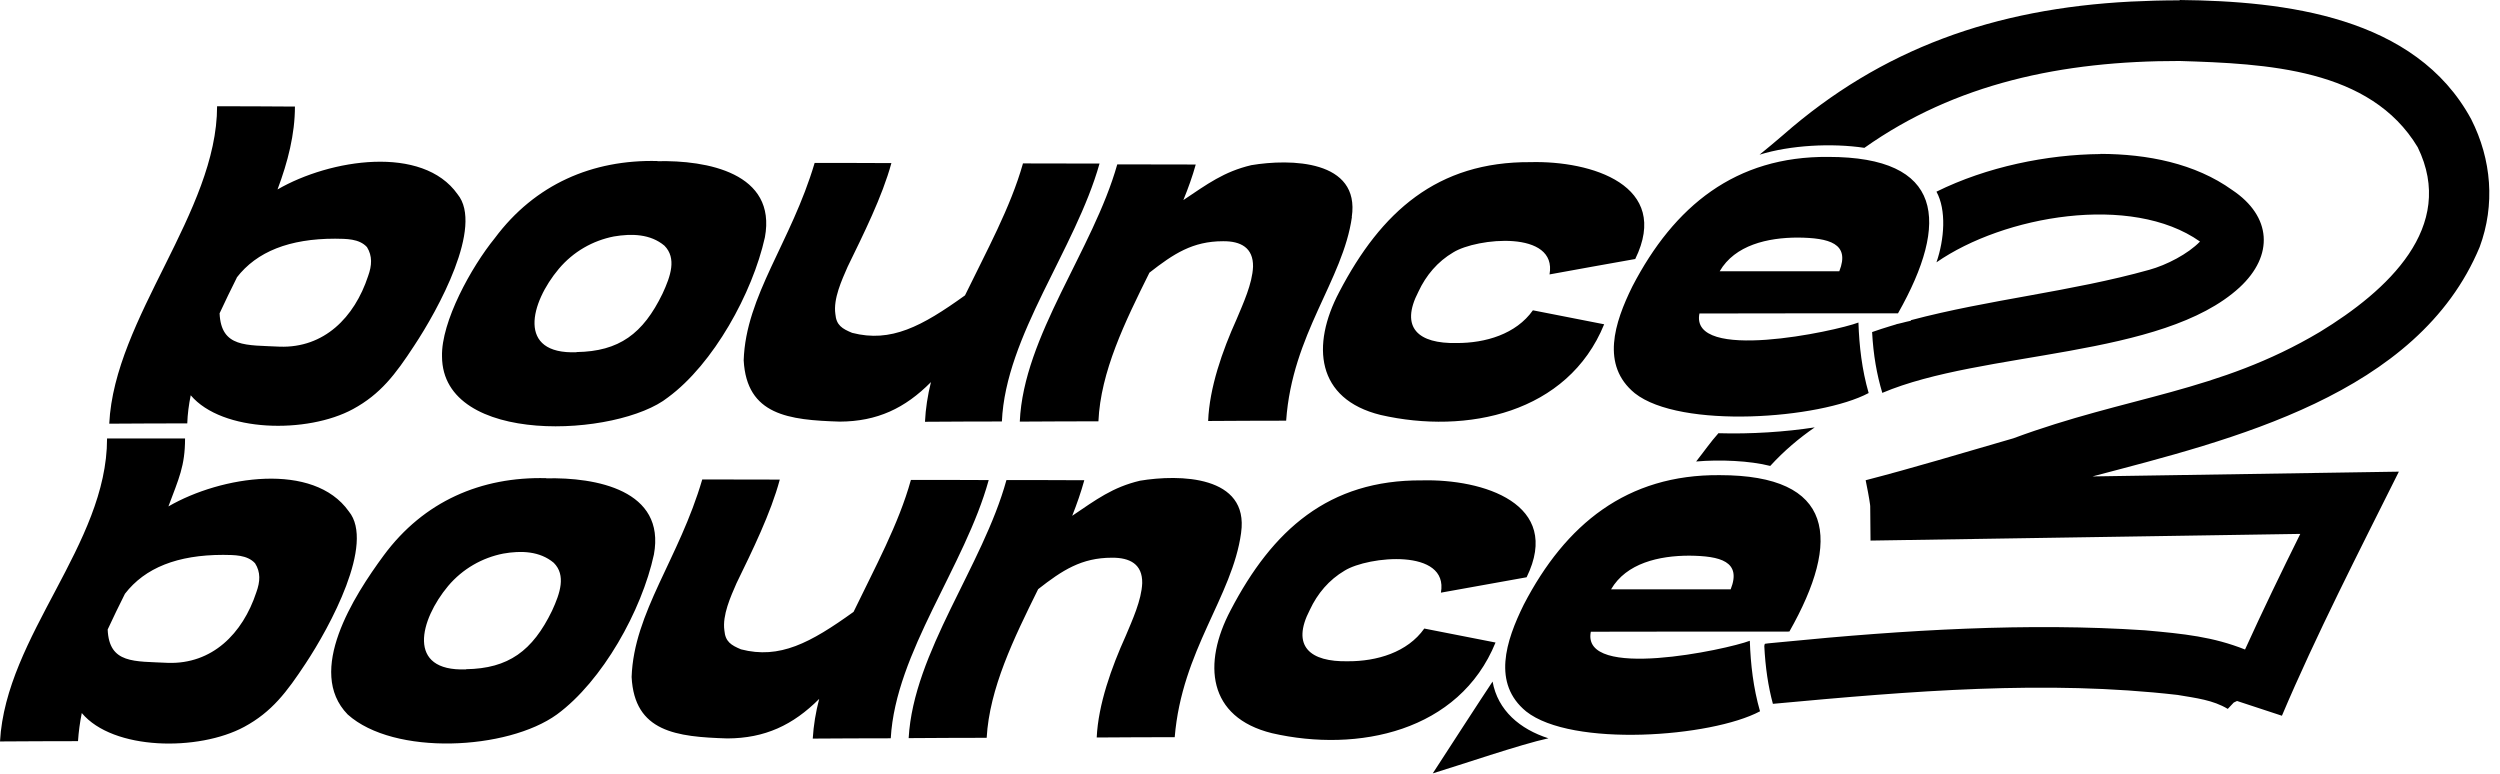
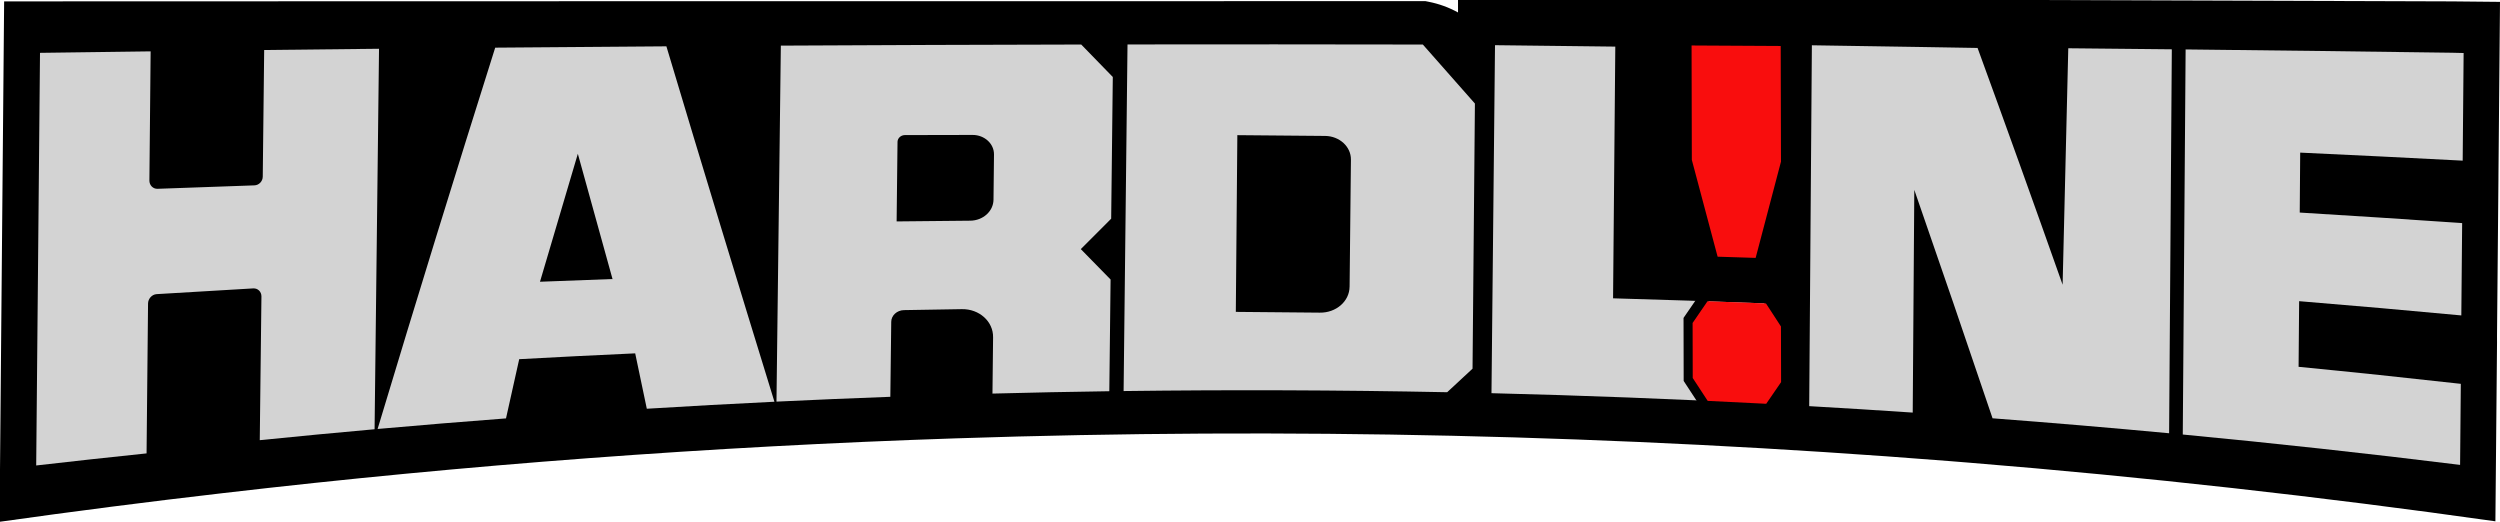
- <svg xmlns="http://www.w3.org/2000/svg" width="139" height="43" viewBox="0 0 139 43" fill="none">
-   <path d="M5.952 24.378C7.392 24.378 8.841 24.378 10.289 24.378C10.289 25.915 9.94 26.612 9.364 28.157C12.305 26.453 17.437 25.668 19.392 28.431C20.867 30.215 18.336 34.859 16.992 36.89C15.944 38.479 15.115 39.583 13.579 40.413C11.04 41.782 6.292 41.728 4.547 39.645C4.442 40.166 4.372 40.687 4.337 41.208C2.889 41.208 1.44 41.216 0 41.225C0.332 35.327 5.952 30.285 5.952 24.387V24.378ZM6.947 33.014C6.615 33.676 6.292 34.338 5.987 35C6.065 36.925 7.47 36.758 9.338 36.855C11.79 36.934 13.492 35.239 14.251 32.934C14.47 32.334 14.496 31.813 14.182 31.319C13.745 30.842 13.021 30.859 12.41 30.851C9.87 30.851 8.064 31.566 6.947 33.014ZM30.37 26.595C33.12 26.533 37.02 27.239 36.357 30.833C35.685 33.941 33.495 37.87 30.964 39.724C28.215 41.711 21.905 42.038 19.331 39.724C16.992 37.323 19.671 33.137 21.338 30.877C23.563 27.866 26.757 26.497 30.37 26.586V26.595ZM25.911 37.208C28.267 37.172 29.611 36.192 30.693 33.959C31.147 32.978 31.479 31.981 30.789 31.292C30.013 30.639 28.974 30.603 27.979 30.78C26.819 31.009 25.728 31.619 24.916 32.581C23.345 34.462 22.577 37.349 25.911 37.217V37.208ZM50.644 26.683C52.084 26.683 53.532 26.683 54.972 26.692C53.654 31.477 49.797 36.263 49.526 41.049C48.078 41.049 46.629 41.057 45.189 41.066C45.233 40.334 45.355 39.592 45.547 38.859C44.09 40.316 42.527 41.049 40.442 41.057C37.614 40.969 35.275 40.704 35.118 37.641C35.24 34.047 37.762 31.054 39.045 26.657C40.485 26.657 41.916 26.657 43.356 26.665C42.859 28.528 41.82 30.639 40.948 32.431C40.625 33.173 40.154 34.206 40.276 35.053C40.328 35.68 40.651 35.874 41.201 36.104C43.348 36.66 45.05 35.751 47.458 34.02C48.636 31.575 49.972 29.129 50.644 26.692V26.683ZM69.005 29.632C68.517 33.181 65.715 36.148 65.314 40.987C63.865 40.987 62.416 40.996 60.977 41.005C61.064 39.159 61.797 37.111 62.591 35.354C62.949 34.497 63.472 33.367 63.507 32.422C63.525 31.363 62.818 31.001 61.823 31.009C60.13 31.009 59.065 31.707 57.721 32.758C56.36 35.513 55.016 38.267 54.859 41.022C53.41 41.022 51.961 41.031 50.521 41.04C50.792 36.254 54.641 31.477 55.958 26.692C57.398 26.692 58.847 26.692 60.287 26.701C60.104 27.363 59.877 28.016 59.615 28.678C60.95 27.778 61.858 27.089 63.385 26.727C65.558 26.365 69.459 26.418 69.005 29.623V29.632ZM79.05 26.709C82.454 26.621 86.887 27.999 84.88 32.096C83.292 32.378 81.704 32.661 80.115 32.952C80.56 30.462 76.066 30.921 74.765 31.725C73.893 32.237 73.247 33.005 72.828 33.906C71.772 35.936 72.845 36.81 74.94 36.766C76.546 36.775 78.256 36.272 79.19 34.947C80.508 35.203 81.826 35.468 83.152 35.724C81.136 40.678 75.499 41.861 70.725 40.766C67.138 39.883 66.859 36.89 68.421 33.932C70.751 29.464 73.875 26.674 79.059 26.709H79.05ZM12.078 5.907C13.518 5.907 14.958 5.916 16.398 5.925C16.398 7.461 16.006 8.997 15.43 10.534C18.362 8.838 23.494 8.044 25.44 10.799C26.906 12.582 24.357 17.218 23.022 19.231C21.984 20.82 21.155 21.915 19.627 22.745C17.096 24.122 12.358 24.052 10.604 21.977C10.499 22.498 10.429 23.019 10.412 23.54C8.963 23.54 7.523 23.549 6.074 23.557C6.362 17.668 12.07 11.787 12.07 5.907H12.078ZM13.169 15.434C12.838 16.096 12.515 16.759 12.209 17.421C12.296 19.346 13.693 19.178 15.56 19.275C18.013 19.354 19.706 17.659 20.465 15.355C20.683 14.754 20.709 14.233 20.404 13.739C19.968 13.262 19.243 13.28 18.632 13.271C16.093 13.271 14.278 13.986 13.161 15.434H13.169ZM36.549 8.962C39.29 8.9 43.199 9.607 42.527 13.2C41.838 16.299 39.665 20.237 37.143 22.092C34.367 24.308 24.602 24.82 24.576 19.822C24.523 17.889 26.208 14.842 27.508 13.244C29.742 10.242 32.945 8.865 36.558 8.953L36.549 8.962ZM32.055 19.575C34.42 19.54 35.755 18.56 36.837 16.326C37.291 15.346 37.631 14.357 36.942 13.659C36.165 13.006 35.127 12.979 34.132 13.147C32.962 13.377 31.88 13.986 31.069 14.948C29.489 16.829 28.721 19.716 32.055 19.584V19.575ZM56.866 9.086C58.289 9.086 59.711 9.086 61.134 9.094C59.79 13.871 55.915 18.657 55.705 23.434C54.283 23.434 52.852 23.442 51.429 23.451C51.464 22.718 51.577 21.986 51.761 21.244C50.321 22.701 48.767 23.434 46.69 23.442C43.863 23.354 41.515 23.089 41.349 20.034C41.463 16.441 43.993 13.456 45.294 9.059C46.716 9.059 48.139 9.059 49.561 9.068C49.055 10.931 47.999 13.041 47.127 14.834C46.804 15.575 46.324 16.608 46.446 17.456C46.498 18.083 46.821 18.277 47.38 18.507C49.535 19.063 51.246 18.154 53.654 16.423C54.841 13.977 56.185 11.54 56.875 9.094L56.866 9.086ZM75.167 12.061C74.669 15.593 71.85 18.56 71.51 23.39C70.061 23.39 68.621 23.398 67.173 23.407C67.243 21.562 67.958 19.513 68.752 17.756C69.11 16.9 69.634 15.77 69.669 14.825C69.686 13.774 68.988 13.403 68.002 13.412C66.309 13.412 65.253 14.11 63.909 15.16C62.539 17.915 61.195 20.67 61.072 23.425C59.615 23.425 58.158 23.434 56.7 23.442C56.91 18.674 60.776 13.907 62.12 9.139C63.577 9.139 65.026 9.139 66.483 9.147C66.3 9.81 66.064 10.463 65.794 11.125C67.129 10.233 68.046 9.545 69.573 9.183C71.728 8.821 75.638 8.874 75.158 12.07L75.167 12.061ZM95.615 26.418C102.012 26.418 102.387 30.003 99.489 35.115C95.806 35.115 92.132 35.115 88.45 35.124C87.9 37.852 95.99 36.122 97.29 35.627C97.334 36.934 97.482 38.241 97.857 39.548C95.135 40.996 87.385 41.561 84.854 39.556C82.96 38.002 83.719 35.645 84.723 33.614C87.044 29.146 90.457 26.374 95.615 26.418ZM93.93 30.895C92.246 30.895 90.422 31.31 89.575 32.767C91.792 32.767 94.009 32.767 96.225 32.767C96.845 31.212 95.649 30.912 93.93 30.895ZM85.09 9.015C88.493 8.927 92.927 10.304 90.919 14.401C89.331 14.684 87.743 14.966 86.154 15.258C86.599 12.768 82.105 13.227 80.805 14.03C79.932 14.542 79.286 15.31 78.867 16.211C77.811 18.242 78.885 19.116 80.979 19.072C82.585 19.081 84.295 18.577 85.229 17.253C86.547 17.509 87.865 17.774 89.191 18.03C87.175 22.983 81.538 24.166 76.764 23.072C73.177 22.189 72.898 19.195 74.46 16.238C76.79 11.77 79.914 8.98 85.098 9.015H85.09ZM101.654 8.724C108.051 8.724 108.426 12.308 105.529 17.421C101.846 17.421 98.172 17.421 94.489 17.43C93.939 20.158 102.029 18.427 103.329 17.933C103.373 19.24 103.521 20.546 103.897 21.853C101.174 23.301 93.424 23.866 90.893 21.862C88.999 20.308 89.759 17.951 90.762 15.92C93.084 11.452 96.496 8.679 101.654 8.724ZM99.969 13.209C98.285 13.209 96.461 13.624 95.615 15.081C97.831 15.081 100.048 15.081 102.265 15.081C102.884 13.527 101.689 13.227 99.969 13.209ZM82.986 37.897C82.463 38.673 80.211 42.152 79.661 43C81.145 42.55 84.575 41.375 86.093 41.049C84.514 40.545 83.274 39.504 82.986 37.888M100.912 23.76C99.254 24.016 97.36 24.14 95.545 24.087C95.108 24.573 94.733 25.12 94.305 25.659C95.623 25.544 97.29 25.615 98.425 25.906C99.201 25.058 100.03 24.361 100.903 23.76M116.787 8.565C113.819 8.591 110.468 9.271 107.667 10.657C108.225 11.673 108.112 13.297 107.667 14.586C111.402 11.991 118.506 10.737 122.32 13.43C121.656 14.118 120.461 14.736 119.501 15.001C115.146 16.22 110.616 16.644 106.253 17.8C106.253 17.809 106.244 17.827 106.235 17.836C106.078 17.871 105.913 17.906 105.755 17.951C105.668 17.968 105.59 17.995 105.502 18.012C105.502 18.012 105.494 18.012 105.485 18.012C105.485 18.012 105.441 18.021 105.433 18.03H105.441C105.337 18.065 105.223 18.092 105.118 18.127C104.778 18.233 104.429 18.339 104.089 18.463C104.158 19.752 104.35 20.82 104.656 21.844C110.241 19.478 120.208 19.937 124.519 15.982C126.448 14.198 126.299 12.026 124.117 10.569C122.04 9.077 119.387 8.565 116.787 8.556M121.185 0.018C120.251 0.018 119.344 0.044 118.471 0.088C110.913 0.477 104.612 2.702 99.132 7.514C98.713 7.876 98.276 8.238 97.831 8.6C99.542 8.07 101.837 7.947 103.661 8.22C108.714 4.644 114.657 3.382 121.185 3.391C126.002 3.541 131.789 3.797 134.424 8.185C136.597 12.626 132.74 16.167 128.987 18.454C123.323 21.827 118.27 22.021 111.943 24.37C108.958 25.235 106.358 26.021 103.731 26.701C103.801 27.036 103.932 27.716 103.975 28.052L103.984 28.14L104.001 30.056C104.001 30.056 104.019 30.056 104.027 30.056C111.987 29.932 119.946 29.809 127.896 29.685C126.84 31.813 125.802 33.959 124.824 36.113C123.044 35.407 121.447 35.239 119.256 35.045C112.781 34.612 105.939 35.018 99.07 35.698C98.879 35.716 98.713 35.733 98.512 35.751C98.381 35.76 98.259 35.777 98.128 35.795V35.813H98.111C98.111 35.83 98.111 35.866 98.111 35.883H98.093C98.154 37.12 98.311 38.161 98.573 39.133C106.314 38.417 113.758 37.799 121.072 38.638C122.119 38.815 123.044 38.921 123.864 39.415L124.196 39.062L124.379 38.974L126.875 39.795C128.76 35.345 131.151 30.683 133.377 26.224C127.713 26.312 122.005 26.4 116.341 26.489C124.039 24.458 134.442 21.977 137.871 13.73C138.735 11.39 138.535 8.874 137.4 6.631C134.302 0.901 127.024 0.062 121.194 0" fill="black" />
+ <svg xmlns="http://www.w3.org/2000/svg" id="Layer_2" data-name="Layer 2" viewBox="0 0 2057.45 429.57">
+   <defs>
+     <style>
+       .cls-1 {
+         stroke: #000;
+         stroke-miterlimit: 10;
+         stroke-width: 1.55px;
+       }
+ 
+       .cls-2 {
+         fill: #d3d3d3;
+       }
+ 
+       .cls-3 {
+         fill: #f90d0d;
+       }
+     </style>
+   </defs>
+   <g id="Layer_1-2" data-name="Layer 1">
+     <g>
+       <path d="M613.17.98c186.67-.03,373.35-.04,560.02-.03.8.16,1.6.32,2.4.48,8.63,1.69,16.79,4.65,24.33,8.83,0-3.42,0-6.83-.01-10.25,148.25,0,296.51,0,444.76,0,9.49,0,18.98,0,28.47,0,114.96.34,229.92.71,344.88,1.13,13.14.13,26.28.27,39.43.4-.42,47.13-.84,94.24-1.26,141.34,0,1.7-.02,3.4-.03,5.1-.39,42.84-.78,85.67-1.17,128.48,0,1.7.02,3.4.02,5.1-.45,49.18-.9,98.34-1.35,147.48-144.04-20.42-288.54-36.52-433.31-48.29-5.64-.46-11.28-.91-16.92-1.36-271.87-21.47-544.63-27.68-817.02-18.63-201.36,6.69-402.52,21.71-602.94,45.07C122.25,412.9,61.08,420.76,0,429.38v-43.12C1.13,257.74,2.26,129.37,3.4,1.14c50.17-.02,100.34-.04,150.52-.05,11.35,0,22.7,0,34.04-.01,51.33-.02,102.67-.03,154-.04" />
+       <path d="M387.4,1.03c60.51-.01,121.02-.03,181.53-.04" />
+       <path class="cls-2" d="M217.41,41.14c-.39,34.72-.78,69.45-1.17,104.19,0,3.86-3.12,7.14-6.93,7.22-26.55.89-53.09,1.84-79.63,2.83-3.72.17-6.82-2.92-6.73-6.89.34-35.42.68-70.82,1.02-106.22-30.35.39-60.7.79-91.05,1.22-1.05,113.05-2.09,226.22-3.13,339.49v.09c30.26-3.48,60.55-6.79,90.84-9.94,0-.31,0-.62,0-.92.4-40.85.81-81.69,1.21-122.52.09-3.89,3.2-7.35,7.01-7.62,26.49-1.65,52.99-3.23,79.5-4.72,3.81-.25,6.82,2.7,6.81,6.56-.46,39.43-.92,78.88-1.38,118.34,31.48-3.18,62.98-6.18,94.49-8.99,1.22-104.45,2.44-208.83,3.66-313.13-31.51.32-63.02.66-94.53,1.02Z" />
+       <path class="cls-2" d="M548.43,38.13c-46.97.32-93.93.68-140.89,1.09-32.28,102.23-64.55,206.66-96.78,313.81,35.21-3.13,70.43-6.03,105.67-8.7,3.62-16.29,7.24-32.53,10.87-48.74,31.81-1.75,63.63-3.35,95.45-4.79,3.19,15.22,6.38,30.41,9.56,45.58,35-2.15,70.01-4.07,105.03-5.76-29.67-96.23-59.31-193.58-88.91-292.49ZM444.4,231.87c10.38-35.34,20.76-70.44,31.15-105.32,9.51,34.55,19.02,68.9,28.54,103.08-19.9.7-39.79,1.45-59.68,2.24Z" />
+       <path class="cls-2" d="M915.82,63.37c-8.67-8.9-17.33-17.81-26-26.73-82.4.16-164.8.47-247.2.91-1.2,97.62-2.4,195.28-3.6,292.98,31.23-1.5,62.46-2.83,93.71-3.97.25-20.57.49-41.15.74-61.72.01-5.19,4.73-9.54,10.51-9.62,15.85-.3,31.71-.57,47.56-.8,14.4-.25,25.95,10.14,25.75,23.16-.17,15.44-.34,30.89-.51,46.33,32.05-.84,64.11-1.49,96.16-1.94.35-30.65.7-61.3,1.05-91.94-8.17-8.34-16.34-16.67-24.51-25.02,8.33-8.36,16.67-16.7,25-25.03.45-38.88.89-77.76,1.33-116.63ZM817.63,164.36c-.1,9.49-8.65,17.17-19.13,17.26-20.2.16-40.4.36-60.6.61.25-21.86.49-43.71.74-65.56.1-3,2.76-5.46,6.05-5.5,18.59-.06,37.19-.1,55.78-.12,9.77,0,17.67,7.24,17.57,16.08-.14,12.41-.27,24.83-.41,37.24Z" />
+       <path class="cls-2" d="M1170.95,36.65c-81.01-.16-162.02-.19-243.03-.07-1.07,95.07-2.15,190.16-3.22,285.25,88.76-1.14,177.53-.82,266.29.96,6.96-6.46,13.92-12.92,20.88-19.38.65-72.72,1.3-145.45,1.95-218.19-42.86-48.64,0-.05-42.86-48.58ZM1110.68,235.91c-.08,12.06-11.1,21.62-24.53,21.39-23.02-.29-46.04-.5-69.06-.63-6.14,0-.13,6.06-.04.48.42-48.64.84-97.28,1.26-145.92.08-5.82-6.49,0,0,0,24.08.18,48.16.39,72.24.64,11.82.11,21.33,8.85,21.24,19.47-.36,34.86-.73,69.72-1.1,104.58Z" />
+       <path class="cls-2" d="M1329.36,38.36c-33-.41-66-.8-99-1.17-.97,95.49-1.93,190.96-2.9,286.4,74.97,1.84,149.92,4.72,224.82,8.64-.06-27.52-.13-55.03-.19-82.55-41.51-1.63-83.04-3.02-124.57-4.17" />
+       <path class="cls-2" d="M1702.15,39.7c-1.55,64.96-3.11,129.84-4.66,194.64-23.32-66.04-46.66-130.94-69.99-194.88-16.25-.28-32.49-.55-48.74-.82-29.21-.48-58.42-.94-87.63-1.37,0,.25,0,.5,0,.75-.73,98.79-1.46,197.53-2.19,296.23,28.4,1.62,56.8,3.38,85.19,5.3.43-61.07.87-122.17,1.3-183.29,21.47,61.8,42.94,124.42,64.4,187.99,48.47,3.67,96.9,7.77,145.3,12.31.74-105.25,1.49-210.57,2.23-315.98-28.4-.3-56.81-.59-85.21-.86Z" />
+       <path class="cls-2" d="M2026.74,132.21c.26-29.52.51-59.05.77-88.58-3.16-.08-6.33-.15-9.5-.23-73.09-1.02-146.19-1.92-219.29-2.72-.78,105.73-1.56,211.37-2.34,316.92,76.17,7.25,152.26,15.58,228.23,25,.2-22.23.4-44.47.59-66.71-44.47-4.99-88.98-9.66-133.51-14,.15-18.01.3-36.02.45-54.03,44.52,3.64,89.02,7.55,133.48,11.73.23-25.32.45-50.64.68-75.98-44.54-3.09-89.09-5.98-133.66-8.68.12-16.44.24-32.88.37-49.33,44.59,2.06,89.16,4.26,133.72,6.61Z" />
+       <path class="cls-3" d="M1392.13,37.43c.07,31.39.14,62.77.21,94.15,7.07,26.47,14.15,53.03,21.22,79.67,10.43.32,20.87.65,31.3.99,6.95-26.32,13.9-52.72,20.85-79.21-.08-31.73-.15-63.46-.23-95.19-24.45-.15-48.9-.29-73.35-.41Z" />
+       <path class="cls-1" d="M1405.54,247.36c-3.02-.11-6.05-.21-9.07-.31-3.39,4.95-6.78,9.89-10.18,14.83.04,17.13.07,34.27.11,51.4,5.35,8.14,10.7,16.3,16.04,24.49,18.26.86,36.51,1.79,54.77,2.78M1405.72,329.33c-4.78-7.33-7.52-11.51-12.32-18.82-.03-15.1-.07-30.21-.1-45.31,4.77-6.93,7.49-10.89,12.23-17.84" />
+       <path class="cls-3" d="M1392.98,265.79c.03,15.1.07,30.2.1,45.3,4.79,7.31,7.53,11.49,12.32,18.83,16.06.75,32.11,1.54,48.16,2.38,4.76-6.92,7.48-10.87,12.24-17.81-.04-15.27-.07-30.53-.11-45.8-4.79-7.38-7.53-11.6-12.32-18.96-16.05-.63-32.09-1.23-48.14-1.79-4.76,6.95-7.48,10.91-12.24,17.84Z" />
+       <path d="M1404.86,247.93c-3.02-.11-6.04-.21-9.06-.31" />
+     </g>
+   </g>
</svg>
